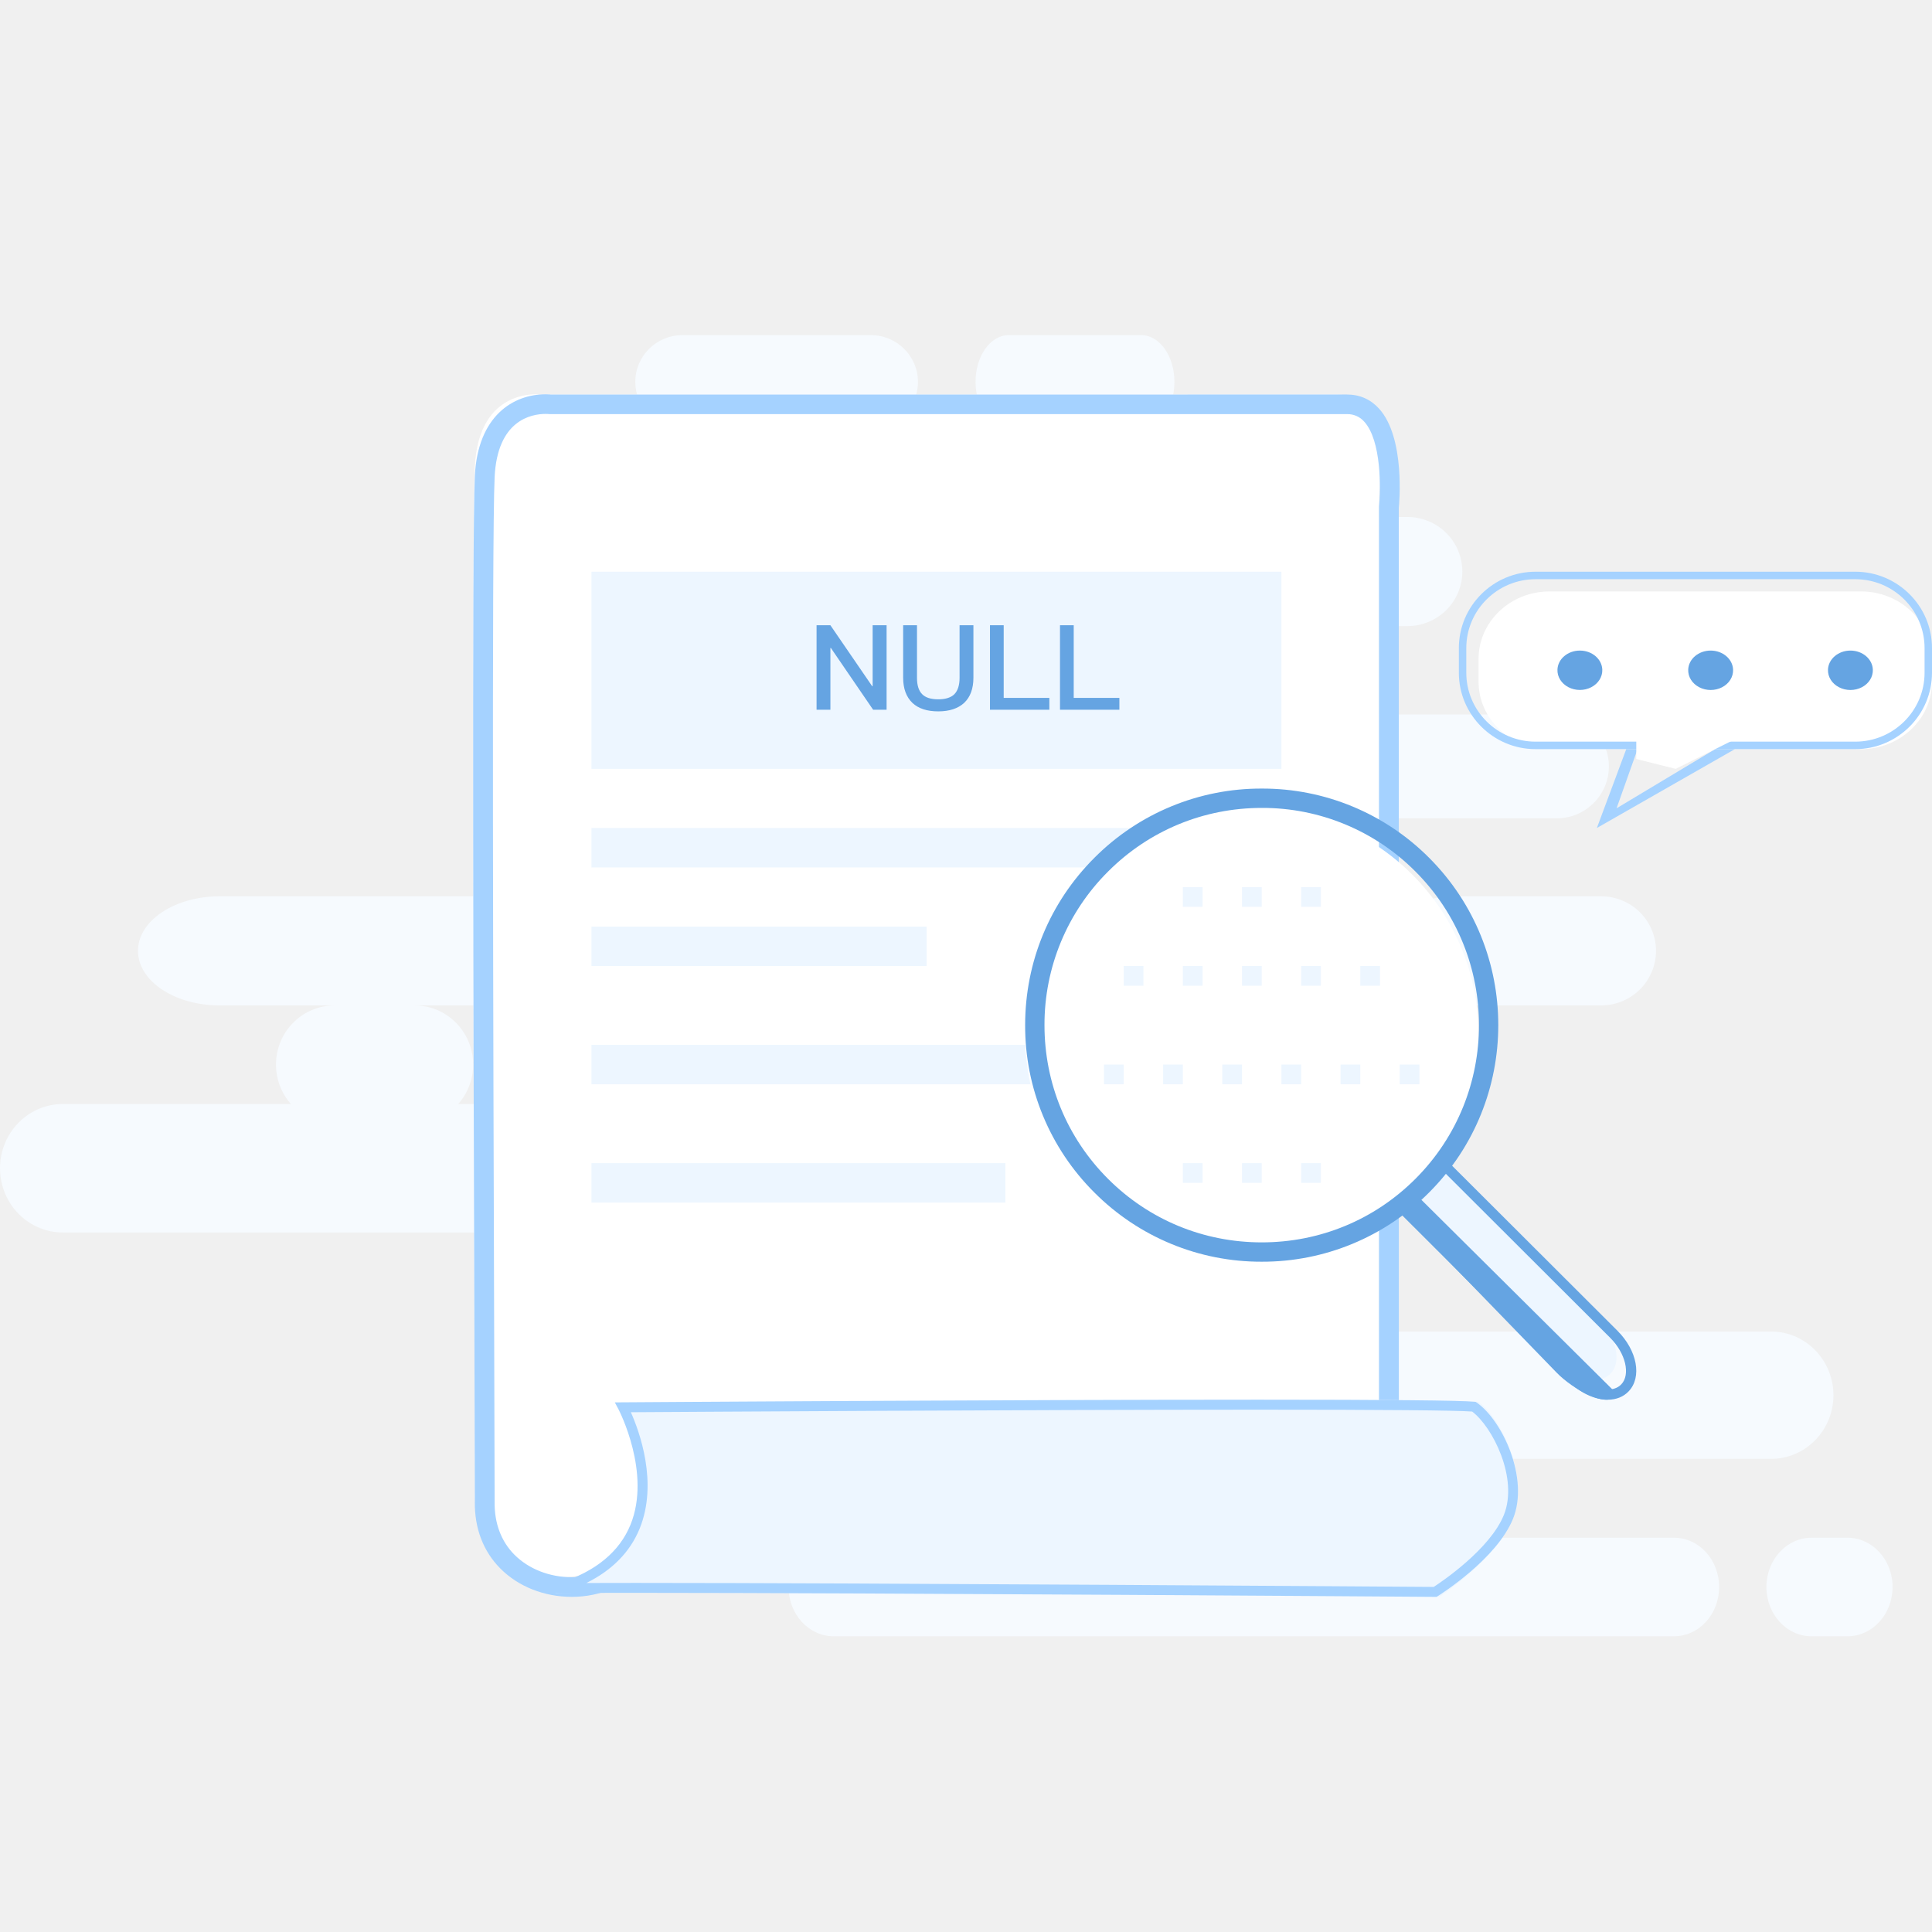
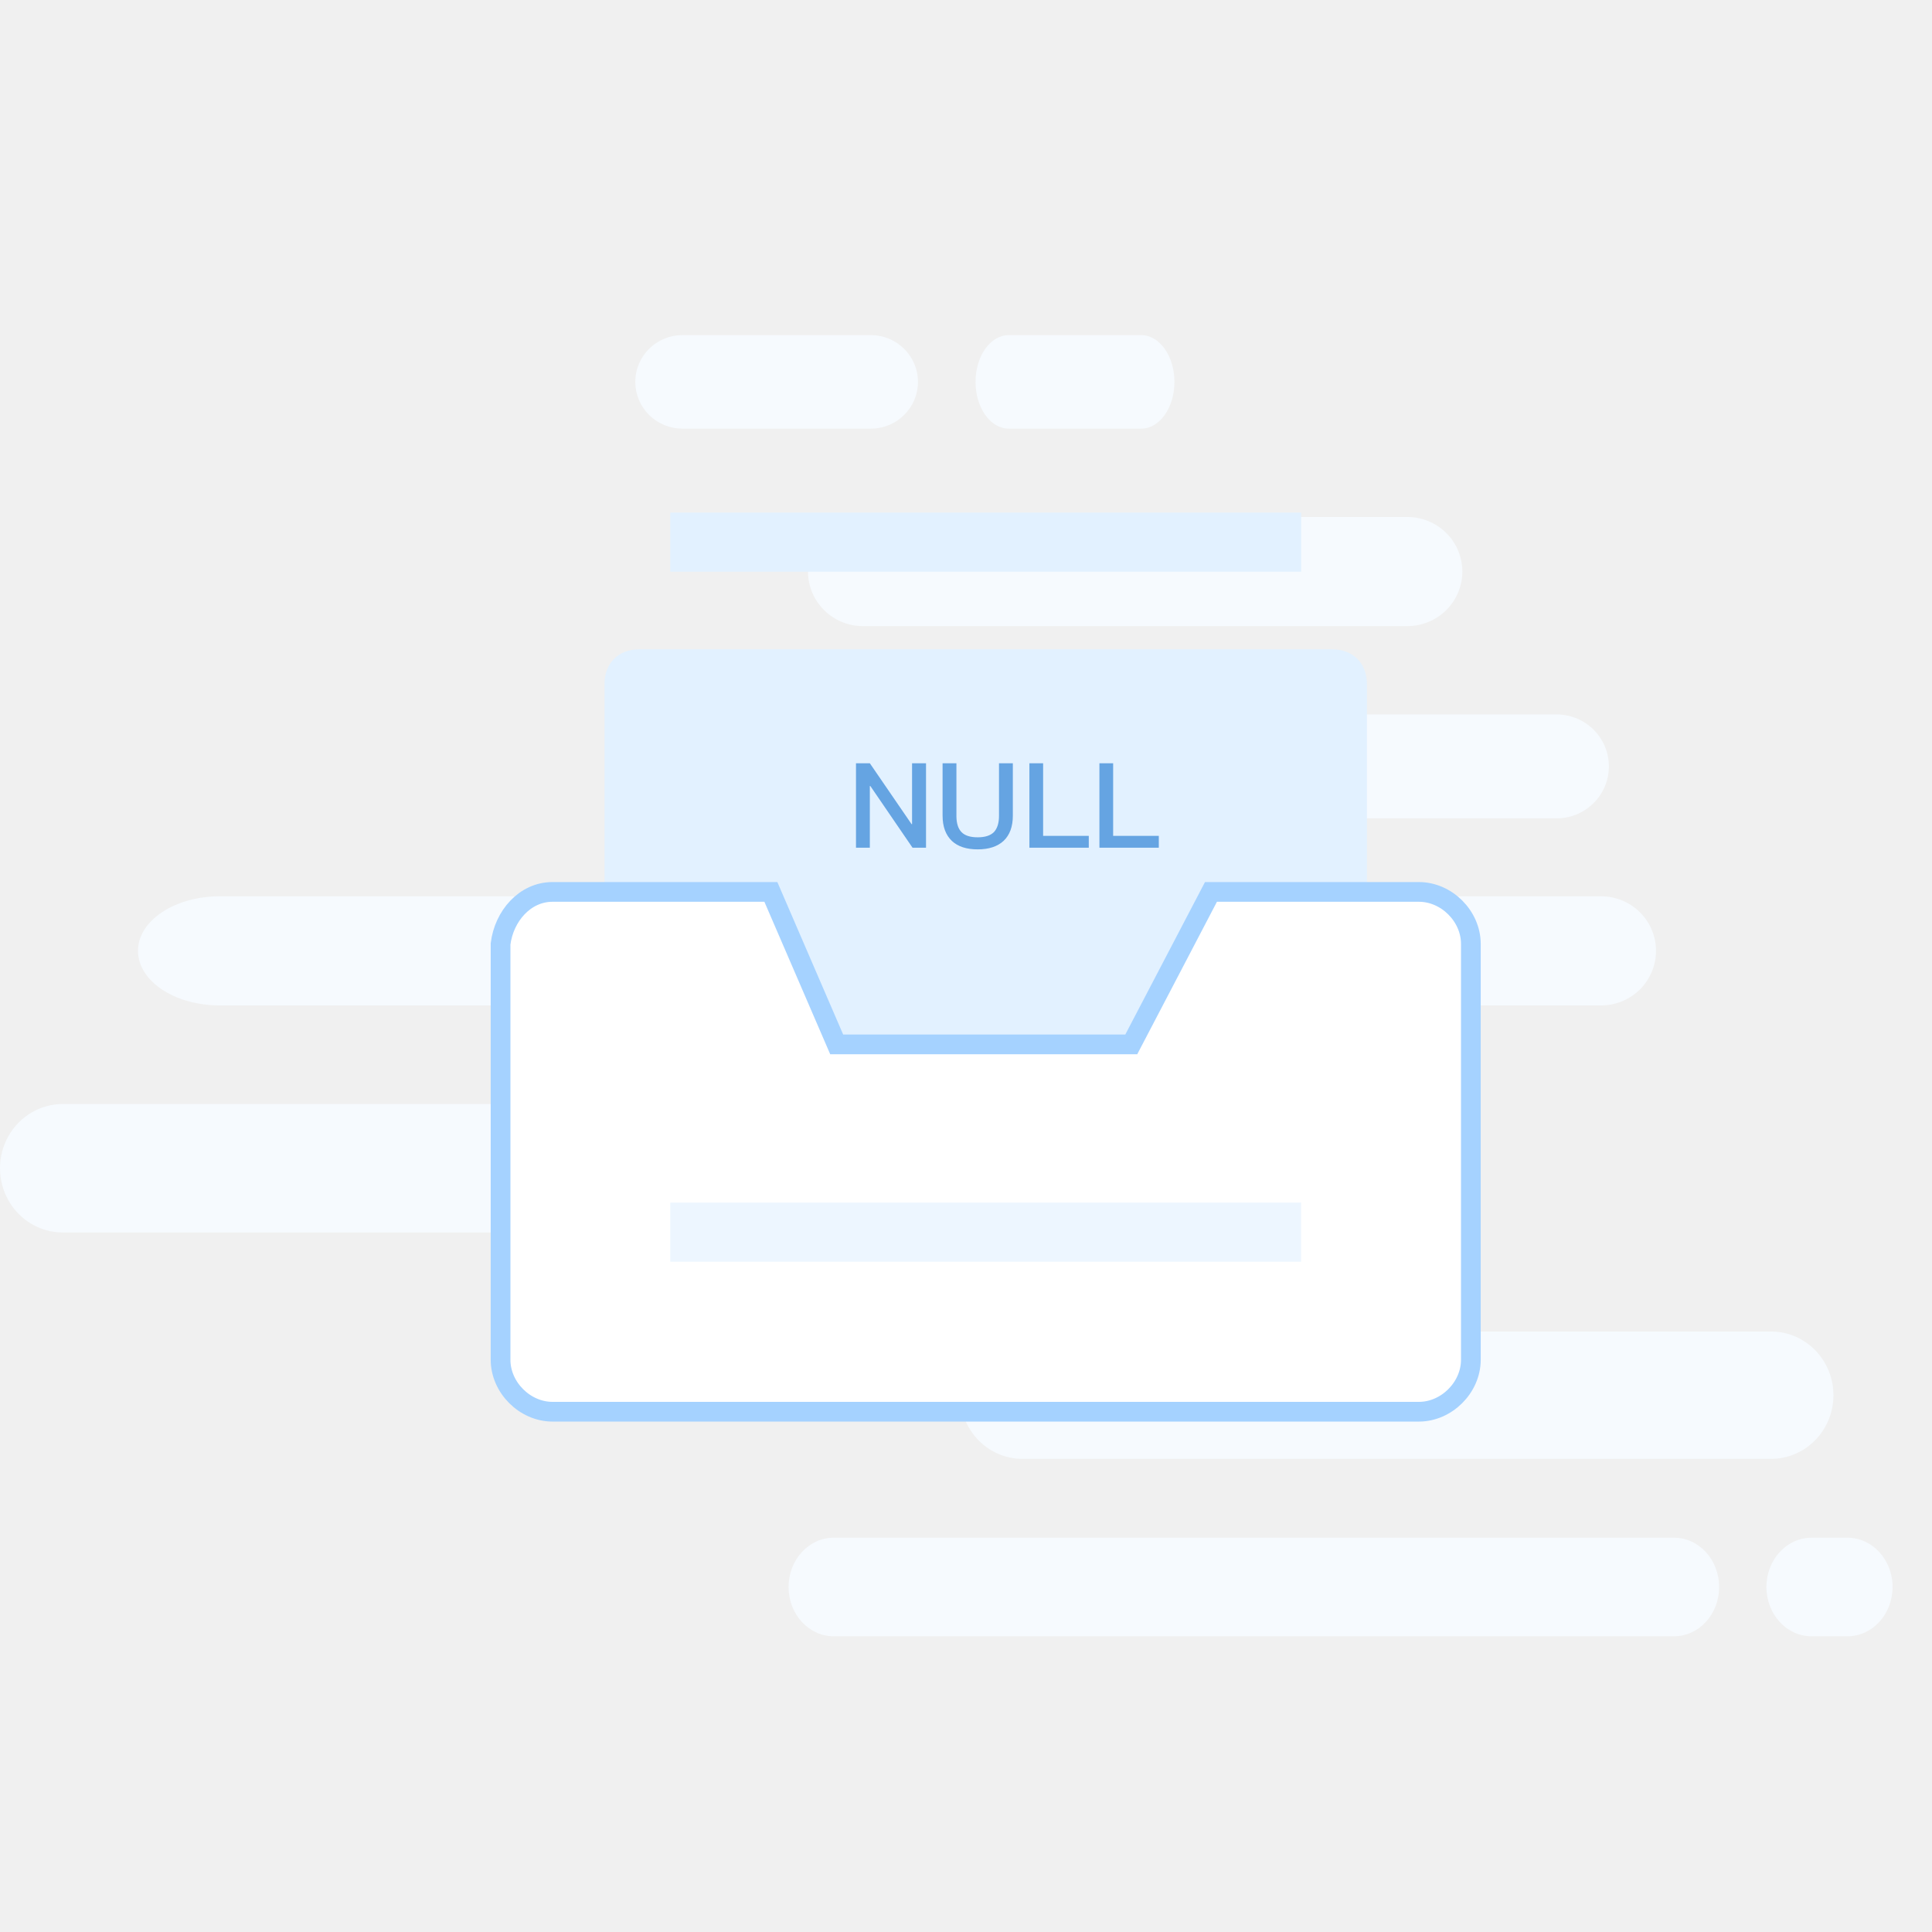
<svg xmlns="http://www.w3.org/2000/svg" width="98px" height="98px" viewBox="0 0 98 98" version="1.1">
  <g id="页面-1" stroke="none" stroke-width="1" fill="none" fill-rule="evenodd">
-     <g id="建木持续集成平台-空模版" transform="translate(-1058, -434)">
-       <g id="无数据" transform="translate(1058, 434)">
+     <g id="建木自动化-首页搜索结果为空" transform="translate(-912, -434)">
+       <g id="无数据" transform="translate(912, 434)">
        <rect id="矩形" fill="#000000" fill-rule="nonzero" opacity="0" x="0" y="0" width="98" height="98" />
-         <path d="M46.563,19.372 C46.563,20.682 45.491,21.742 44.174,21.742 L34.615,21.742 C33.981,21.743 33.373,21.493 32.925,21.049 C32.477,20.604 32.225,20.001 32.225,19.372 C32.225,18.062 33.295,17 34.615,17 L44.174,17 C45.491,17 46.563,18.062 46.563,19.372 L46.563,19.372 Z M59.573,19.372 C59.573,20.682 58.82,21.742 57.89,21.742 L51.166,21.742 C50.236,21.742 49.484,20.681 49.484,19.372 C49.484,18.062 50.236,17 51.166,17 L57.89,17 C58.82,17 59.573,18.062 59.573,19.372 Z M74.176,28.991 C74.176,29.726 73.882,30.43 73.359,30.949 C72.836,31.468 72.126,31.759 71.386,31.759 L43.774,31.759 C42.234,31.759 40.986,30.52 40.986,28.991 C40.986,27.463 42.234,26.224 43.774,26.224 L71.387,26.224 C72.126,26.224 72.836,26.515 73.359,27.034 C73.882,27.553 74.176,28.257 74.176,28.991 L74.176,28.991 Z M81.61,38.874 C81.61,40.33 80.422,41.511 78.954,41.511 L37.269,41.511 C35.802,41.511 34.614,40.331 34.614,38.875 C34.614,37.419 35.803,36.239 37.269,36.239 L78.953,36.239 C80.42,36.239 81.609,37.418 81.61,38.874 Z M84,48.232 C84,48.966 83.706,49.67 83.184,50.189 C82.661,50.708 81.952,51 81.212,51 L73.51,51 C71.97,51 70.722,49.761 70.722,48.232 C70.722,46.703 71.97,45.464 73.51,45.464 L81.212,45.464 C81.951,45.464 82.66,45.756 83.184,46.274 C83.706,46.794 84,47.498 84,48.232 Z M68.6,48.232 C68.6,49.761 66.745,51 64.452,51 L11.145,51 C8.856,51 7,49.762 7,48.232 C7,46.703 8.856,45.464 11.145,45.464 L64.452,45.464 C66.745,45.464 68.6,46.703 68.6,48.232 L68.6,48.232 Z" id="形状" fill="#F6FAFE" />
-         <path d="M24,53.999 C24,54.795 23.687,55.559 23.129,56.122 C22.571,56.685 21.815,57.001 21.026,57 L16.973,57 C15.331,57 14,55.657 14,54 C14,52.343 15.331,51 16.973,51 L21.026,51 C22.668,50.999 23.999,52.342 24,53.999 L24,53.999 Z" id="路径" fill="#F6FAFE" />
+         <path d="M46.563,19.372 C46.563,20.682 45.491,21.742 44.174,21.742 L34.615,21.742 C33.981,21.743 33.373,21.493 32.925,21.049 C32.477,20.604 32.225,20.001 32.225,19.372 C32.225,18.062 33.295,17 34.615,17 L44.174,17 C45.491,17 46.563,18.062 46.563,19.372 L46.563,19.372 Z" id="路径" fill="#F6FAFE" />
+         <path d="M59.573,19.372 C59.573,20.682 58.82,21.742 57.89,21.742 L51.166,21.742 C50.236,21.742 49.484,20.681 49.484,19.372 C49.484,18.062 50.236,17 51.166,17 L57.89,17 C58.82,17 59.573,18.062 59.573,19.372 Z" id="路径" fill="#F6FAFE" />
+         <path d="M74.176,28.991 C74.176,29.726 73.882,30.43 73.359,30.949 C72.836,31.468 72.126,31.759 71.386,31.759 L43.774,31.759 C42.234,31.759 40.986,30.52 40.986,28.991 C40.986,27.463 42.234,26.224 43.774,26.224 L71.387,26.224 C72.126,26.224 72.836,26.515 73.359,27.034 C73.882,27.553 74.176,28.257 74.176,28.991 L74.176,28.991 Z" id="路径" fill="#F6FAFE" />
+         <path d="M81.61,38.874 C81.61,40.33 80.422,41.511 78.954,41.511 L37.269,41.511 C35.802,41.511 34.614,40.331 34.614,38.875 C34.614,37.419 35.803,36.239 37.269,36.239 L78.953,36.239 C80.42,36.239 81.609,37.418 81.61,38.874 Z" id="路径" fill="#F6FAFE" />
+         <path d="M84,48.232 C84,48.966 83.706,49.67 83.184,50.189 C82.661,50.708 81.952,51 81.212,51 L73.51,51 C71.97,51 70.722,49.761 70.722,48.232 C70.722,46.703 71.97,45.464 73.51,45.464 L81.212,45.464 C81.951,45.464 82.66,45.756 83.184,46.274 C83.706,46.794 84,47.498 84,48.232 Z" id="路径" fill="#F6FAFE" />
+         <path d="M68.6,48.232 C68.6,49.761 66.745,51 64.452,51 L11.145,51 C8.856,51 7,49.762 7,48.232 C7,46.703 8.856,45.464 11.145,45.464 L64.452,45.464 C66.745,45.464 68.6,46.703 68.6,48.232 L68.6,48.232 Z" id="路径" fill="#F6FAFE" />
        <path d="M52.08,59.258 C52.08,60.122 51.744,60.952 51.146,61.563 C50.548,62.175 49.737,62.518 48.891,62.518 L3.189,62.518 C2.05,62.518 0.997,61.897 0.428,60.889 C-0.143,59.881 -0.143,58.638 0.428,57.63 C0.997,56.621 2.05,56 3.189,56 L48.891,56 C49.737,56 50.548,56.343 51.146,56.954 C51.744,57.565 52.08,58.394 52.08,59.258 L52.08,59.258 Z M93,70.771 C92.999,72.554 91.585,73.999 89.84,74 L51.786,74 C50.072,73.954 48.707,72.522 48.707,70.771 C48.707,69.019 50.072,67.587 51.786,67.541 L89.839,67.541 C91.584,67.542 92.999,68.987 93,70.771 L93,70.771 Z" id="形状" fill="#F6FAFE" />
-         <path d="M62,76.5 C62,77.163 61.75,77.8 61.304,78.268 C60.859,78.737 60.255,79 59.625,79 L56.374,79 C55.063,79 54,77.881 54,76.5 C54,75.119 55.063,74 56.374,74 L59.625,74 C60.936,74.001 61.999,75.12 62,76.5 L62,76.5 Z" id="路径" fill="#E3EDF1" fill-rule="nonzero" />
        <path d="M87.203,80.5 C87.203,81.164 86.962,81.8 86.532,82.269 C86.103,82.737 85.521,83 84.914,83 L42.286,83 C41.024,83 40,81.881 40,80.5 C40,79.12 41.024,78 42.286,78 L84.914,78 C86.178,78 87.203,79.119 87.203,80.5 Z M96,80.5 C96,81.88 94.977,82.999 93.714,83 L91.888,83 C90.625,83 89.601,81.881 89.601,80.5 C89.601,79.12 90.625,78 91.888,78 L93.714,78 C94.975,78 96,79.119 96,80.5 Z" id="形状" fill="#F6FAFE" />
-         <path d="M67.816,20.01 L27.391,20.01 C27.391,20.01 24.283,19.625 24.087,23.673 C23.892,27.719 24.087,70.164 24.087,75.684 C24.021,80.191 29.655,81.173 31.667,78.607 C34.388,75.331 32.639,71.475 32.056,71.281 C31.472,71.087 69.956,71.281 69.956,71.281 L69.956,25.214 C69.956,25.214 70.493,19.999 67.816,20.01 Z" id="路径" fill="#FFFFFF" fill-rule="nonzero" />
-         <path d="M29.001,81 C27.607,81 26.287,80.477 25.379,79.561 C24.514,78.691 24.067,77.521 24.086,76.178 C24.086,74.944 24.077,71.834 24.064,67.712 C24.019,53.588 23.935,27.297 24.086,24.147 C24.234,21.089 26.039,20 27.679,20 C27.853,20 27.956,20.014 27.956,20.014 L68.314,20.011 C68.97,20.011 69.516,20.251 69.949,20.725 C71.302,22.21 70.968,25.619 70.953,25.764 L70.957,72.284 L70.452,72.282 C70.451,72.282 53.35,72.196 42.123,72.196 C37.033,72.196 34.634,72.215 33.528,72.234 C33.722,72.628 33.844,73.026 33.882,73.158 C34.183,74.201 34.655,76.897 32.555,79.425 C31.775,80.423 30.476,81 29.001,81 Z M27.679,20.996 C26.947,20.996 25.23,21.309 25.09,24.194 C24.94,27.318 25.023,53.593 25.067,67.708 C25.08,71.832 25.09,74.944 25.09,76.186 C25.075,77.263 25.421,78.185 26.093,78.861 C26.816,79.587 27.875,80.003 29.001,80.003 C30.163,80.003 31.173,79.566 31.77,78.803 C33.104,77.197 33.233,75.529 33.108,74.411 C32.972,73.191 32.5,72.353 32.336,72.226 C32.159,72.177 32.014,71.942 32.055,71.7 C32.086,71.504 32.105,71.385 32.715,71.313 L32.715,71.312 L32.717,71.313 C33.667,71.201 36.047,71.201 42.121,71.201 C52.21,71.201 67.042,71.27 69.949,71.284 L69.949,25.712 C70.04,24.8 70.076,22.351 69.202,21.391 C68.981,21.137 68.657,20.996 68.32,21.006 L27.893,21.006 C27.822,21.002 27.766,20.996 27.679,20.996 Z" id="形状" fill="#A5D2FF" fill-rule="nonzero" />
-         <path d="M30,29 L65,29 L65,39 L30,39 L30,29 Z M30,42 L63,42 L63,44 L30,44 L30,42 Z M30,47 L47,47 L47,49 L30,49 L30,47 L30,47 Z M30,53 L59,53 L59,55 L30,55 L30,53 Z M30,59 L51,59 L51,61 L30,61 L30,59 Z M81.153,67.059 C82.016,67.916 82.259,69.086 81.698,69.672 C81.14,70.258 79.983,70.037 79.122,69.178 L70.845,60.941 C69.985,60.084 69.74,58.913 70.303,58.328 C70.861,57.742 72.018,57.963 72.877,58.822 L81.153,67.059 L81.153,67.059 Z" id="形状" fill="#EDF6FF" />
-         <path d="M81.548,71 C80.889,71 80.146,70.652 79.563,70.068 L70.958,61.481 C69.948,60.474 69.699,59.119 70.391,58.398 C71.049,57.704 72.47,57.945 73.436,58.91 L82.039,67.496 C83.05,68.502 83.302,69.856 82.61,70.578 C82.348,70.854 81.981,71 81.548,71 Z M71.45,58.491 C71.251,58.491 70.969,58.536 70.765,58.751 C70.283,59.252 70.54,60.336 71.323,61.118 L79.928,69.704 C80.417,70.192 81.023,70.484 81.548,70.484 C81.749,70.484 82.031,70.44 82.237,70.223 C82.718,69.722 82.458,68.639 81.676,67.859 L73.071,59.271 C72.583,58.783 71.977,58.491 71.45,58.491 Z" id="形状" fill="#65A4E2" fill-rule="nonzero" />
-         <path d="M70.245,59.02 C69.591,59.218 70.489,58.635 70.165,59.447 C70.047,60.147 70.33,60.73 70.851,61.266 L78.957,69.624 C79.792,70.488 81.46,71.364 81.87,70.844 C81.912,70.789 81.959,70.741 82,70.688 L70.245,59.02 L70.245,59.02 Z" id="路径" fill="#65A4E2" fill-rule="nonzero" />
-         <path d="M71.637,44.363 C67.153,39.879 59.854,39.879 55.368,44.365 C50.878,48.849 50.877,56.151 55.365,60.637 C59.852,65.121 67.152,65.121 71.637,60.637 C76.121,56.151 76.121,48.847 71.637,44.363" id="路径" fill="#FFFFFF" fill-rule="nonzero" />
-         <path d="M64.002,64 C60.817,64.01 57.76,62.746 55.512,60.49 C53.254,58.243 51.989,55.186 52,52 C52,48.789 53.249,45.774 55.514,43.511 C57.761,41.254 60.818,39.99 64.003,40 C67.187,39.99 70.242,41.254 72.489,43.509 C77.17,48.19 77.17,55.808 72.489,60.49 C70.242,62.746 67.186,64.01 64.002,64 L64.002,64 Z M64.004,40.981 C61.056,40.981 58.287,42.127 56.209,44.206 C54.135,46.269 52.972,49.076 52.981,52.001 C52.981,54.95 54.126,57.719 56.205,59.797 C58.284,61.876 61.053,63.019 64.002,63.019 C66.951,63.019 69.718,61.875 71.796,59.797 C76.096,55.497 76.096,48.503 71.796,44.205 C69.734,42.132 66.928,40.971 64.004,40.981 L64.004,40.981 Z" id="形状" fill="#65A4E2" fill-rule="nonzero" />
-         <path d="M70,50 L69,50 L69,49 L70,49 L70,50 Z M67,50 L66,50 L66,49 L67,49 L67,50 L67,50 Z M64,50 L63,50 L63,49 L64,49 L64,50 Z M61,50 L60,50 L60,49 L61,49 L61,50 L61,50 Z M58,50 L57,50 L57,49 L58,49 L58,50 Z M67,46 L66,46 L66,45 L67,45 L67,46 Z M64,46 L63,46 L63,45 L64,45 L64,46 Z M61,46 L60,46 L60,45 L61,45 L61,46 Z M72,55 L71,55 L71,54 L72,54 L72,55 Z M69,55 L68,55 L68,54 L69,54 L69,55 L69,55 Z M66,55 L65,55 L65,54 L66,54 L66,55 Z M63,55 L62,55 L62,54 L63,54 L63,55 Z M60,55 L59,55 L59,54 L60,54 L60,55 Z M57,55 L56,55 L56,54 L57,54 L57,55 Z M67,60 L66,60 L66,59 L67,59 L67,60 Z M64,60 L63,60 L63,59 L64,59 L64,60 Z M61,60 L60,60 L60,59 L61,59 L61,60 Z M31.387,71.14 C31.387,71.14 35.122,78.496 28.166,80.797 C28.166,80.797 27.793,80.755 28.166,80.797 C35.959,80.724 73.005,81 73.005,81 C73.005,81 75.95,79.08 76.761,76.994 C77.568,74.91 76.172,71.966 74.993,71.109 C72.419,70.846 31.387,71.14 31.387,71.14 Z" id="形状" fill="#EDF6FF" />
-         <path d="M72.868,81 L72.795,81 C72.51,80.998 44.149,80.796 32.258,80.796 C30.668,80.796 29.364,80.799 28.454,80.807 L28.44,80.812 L28.032,80.768 L28,80.524 L28.013,80.285 L28.251,80.285 L28.278,80.288 L28.278,80.287 L28.39,80.299 C30.214,79.709 31.421,78.715 31.98,77.345 C33.051,74.721 31.397,71.535 31.381,71.503 L31.187,71.136 L31.601,71.133 C31.795,71.131 51.158,71 63.838,71 C70.394,71 74.08,71.035 74.79,71.104 L74.855,71.111 L74.909,71.148 C76.204,72.05 77.577,74.987 76.748,77.038 C75.923,79.072 73.053,80.885 72.931,80.962 L72.868,81 L72.868,81 Z M32.258,80.293 C43.85,80.293 71.092,80.484 72.725,80.496 C73.141,80.225 75.581,78.578 76.282,76.849 C77.032,74.988 75.708,72.377 74.675,71.601 C73.836,71.537 70.192,71.506 63.838,71.506 C52.166,71.506 34.831,71.618 32,71.635 C32.425,72.589 33.394,75.208 32.447,77.535 C31.964,78.72 31.058,79.645 29.743,80.297 C30.458,80.294 31.306,80.293 32.258,80.293 Z" id="形状" fill="#A5D2FF" fill-rule="nonzero" />
-         <path d="M98,34.58 C98,36.468 96.383,38 94.394,38 L78.606,38 C76.616,38 75,36.468 75,34.58 L75,33.421 C75,31.533 76.615,30 78.606,30 L94.394,30 C96.383,30 98,31.532 98,33.421 L98,34.58 L98,34.58 Z" id="路径" fill="#FFFFFF" fill-rule="nonzero" />
-         <path d="M94.107,38 L77.893,38 C75.747,38 74,36.262 74,34.124 L74,32.875 C74,30.738 75.746,29 77.893,29 L94.107,29 C96.252,29 98,30.738 98,32.875 L98,34.124 C97.999,36.261 96.252,38 94.107,38 L94.107,38 Z M77.893,29.38 C75.954,29.38 74.377,30.948 74.377,32.875 L74.377,34.124 C74.377,36.052 75.954,37.62 77.893,37.62 L94.107,37.62 C96.046,37.62 97.623,36.052 97.623,34.124 L97.623,32.875 C97.623,30.948 96.046,29.38 94.107,29.38 L77.893,29.38 L77.893,29.38 Z" id="形状" fill="#A5D2FF" fill-rule="nonzero" />
-         <path d="M81,42 L82.491,38 L88,38 L81,42 Z M83.065,38 L82,41 L87,38 L83.065,38 L83.065,38 Z" id="形状" fill="#A5D2FF" fill-rule="nonzero" />
-         <polygon id="路径" fill="#FFFFFF" fill-rule="nonzero" points="83 38.5 83 36.5 84.848 37 86.228 37.302 86.687 37.532 88 37.5 85 39" />
-         <path d="M80.139,33 C79.523,33 79.02,33.428 79.001,33.967 C78.987,34.331 79.201,34.673 79.558,34.858 C79.916,35.044 80.36,35.044 80.717,34.859 C81.074,34.674 81.289,34.332 81.276,33.968 C81.257,33.429 80.754,33 80.139,33 L80.139,33 Z M93.862,33 C93.247,33 92.743,33.428 92.724,33.967 C92.71,34.332 92.923,34.674 93.281,34.86 C93.638,35.046 94.083,35.047 94.441,34.861 C94.799,34.675 95.013,34.333 94.999,33.968 C94.981,33.429 94.477,33 93.862,33 L93.862,33 Z M86.773,33 C86.158,33 85.653,33.428 85.634,33.967 C85.62,34.332 85.834,34.674 86.192,34.86 C86.549,35.046 86.994,35.047 87.352,34.861 C87.71,34.675 87.924,34.333 87.91,33.968 C87.891,33.429 87.387,33 86.773,33 L86.773,33 Z" id="形状" fill="#65A4E2" fill-rule="nonzero" />
-         <path d="M42.122,36 L42.122,32.868 L42.146,32.868 L44.288,36 L44.972,36 L44.972,31.716 L44.264,31.716 L44.264,34.806 L44.24,34.806 L42.122,31.716 L41.42,31.716 L41.42,36 L42.122,36 Z M47.594,36.084 C48.158,36.084 48.596,35.94 48.908,35.652 C49.22,35.356 49.376,34.93 49.376,34.374 L49.376,34.374 L49.376,31.716 L48.674,31.716 L48.674,34.386 C48.674,34.75 48.588,35.024 48.416,35.208 C48.24,35.384 47.966,35.472 47.594,35.472 C47.214,35.472 46.94,35.384 46.772,35.208 C46.6,35.032 46.514,34.758 46.514,34.386 L46.514,34.386 L46.514,31.716 L45.812,31.716 L45.812,34.374 C45.812,34.93 45.97,35.358 46.286,35.658 C46.59,35.942 47.026,36.084 47.594,36.084 Z M53.228,36 L53.228,35.4 L50.912,35.4 L50.912,31.716 L50.216,31.716 L50.216,36 L53.228,36 Z M56.78,36 L56.78,35.4 L54.464,35.4 L54.464,31.716 L53.768,31.716 L53.768,36 L56.78,36 Z" id="NULL" fill="#65A4E2" fill-rule="nonzero" />
+         <g id="项目云盘" transform="translate(25, 26)">
+           <path d="M7.422,6.937 L42.578,6.937 C43.633,6.937 44.336,7.641 44.336,8.695 L44.336,35.062 L5.664,35.062 L5.664,8.695 C5.664,7.641 6.367,6.937 7.422,6.937 Z" id="路径" fill="#E2F1FF" fill-rule="nonzero" />
+           <rect id="矩形" fill="#E2F1FF" x="9" y="0" width="32" height="3" />
+           <path d="M3.027,19.242 L14.102,19.242 L17.441,26.977 L32.383,26.977 L36.426,19.242 L46.973,19.242 C48.379,19.242 49.609,20.473 49.609,21.879 L49.609,42.973 C49.609,44.379 48.379,45.609 46.973,45.609 L3.027,45.609 C1.621,45.609 0.391,44.379 0.391,42.973 L0.391,21.879 C0.566,20.473 1.621,19.242 3.027,19.242 Z" id="路径" stroke="#A5D2FF" fill="#FFFFFF" fill-rule="nonzero" />
+           <rect id="矩形" fill="#EDF6FF" x="9" y="35" width="32" height="3" />
+         </g>
+         <path d="M44.122,43 L44.122,39.868 L44.146,39.868 L46.288,43 L46.972,43 L46.972,38.716 L46.264,38.716 L46.264,41.806 L46.24,41.806 L44.122,38.716 L43.42,38.716 L43.42,43 L44.122,43 Z M49.594,43.084 C50.158,43.084 50.596,42.94 50.908,42.652 C51.22,42.356 51.376,41.93 51.376,41.374 L51.376,41.374 L51.376,38.716 L50.674,38.716 L50.674,41.386 C50.674,41.75 50.588,42.024 50.416,42.208 C50.24,42.384 49.966,42.472 49.594,42.472 C49.214,42.472 48.94,42.384 48.772,42.208 C48.6,42.032 48.514,41.758 48.514,41.386 L48.514,41.386 L48.514,38.716 L47.812,38.716 L47.812,41.374 C47.812,41.93 47.97,42.358 48.286,42.658 C48.59,42.942 49.026,43.084 49.594,43.084 Z M55.228,43 L55.228,42.4 L52.912,42.4 L52.912,38.716 L52.216,38.716 L52.216,43 L55.228,43 Z M58.78,43 L58.78,42.4 L56.464,42.4 L56.464,38.716 L55.768,38.716 L55.768,43 L58.78,43 Z" id="NULL" fill="#65A4E2" fill-rule="nonzero" />
      </g>
    </g>
  </g>
</svg>
